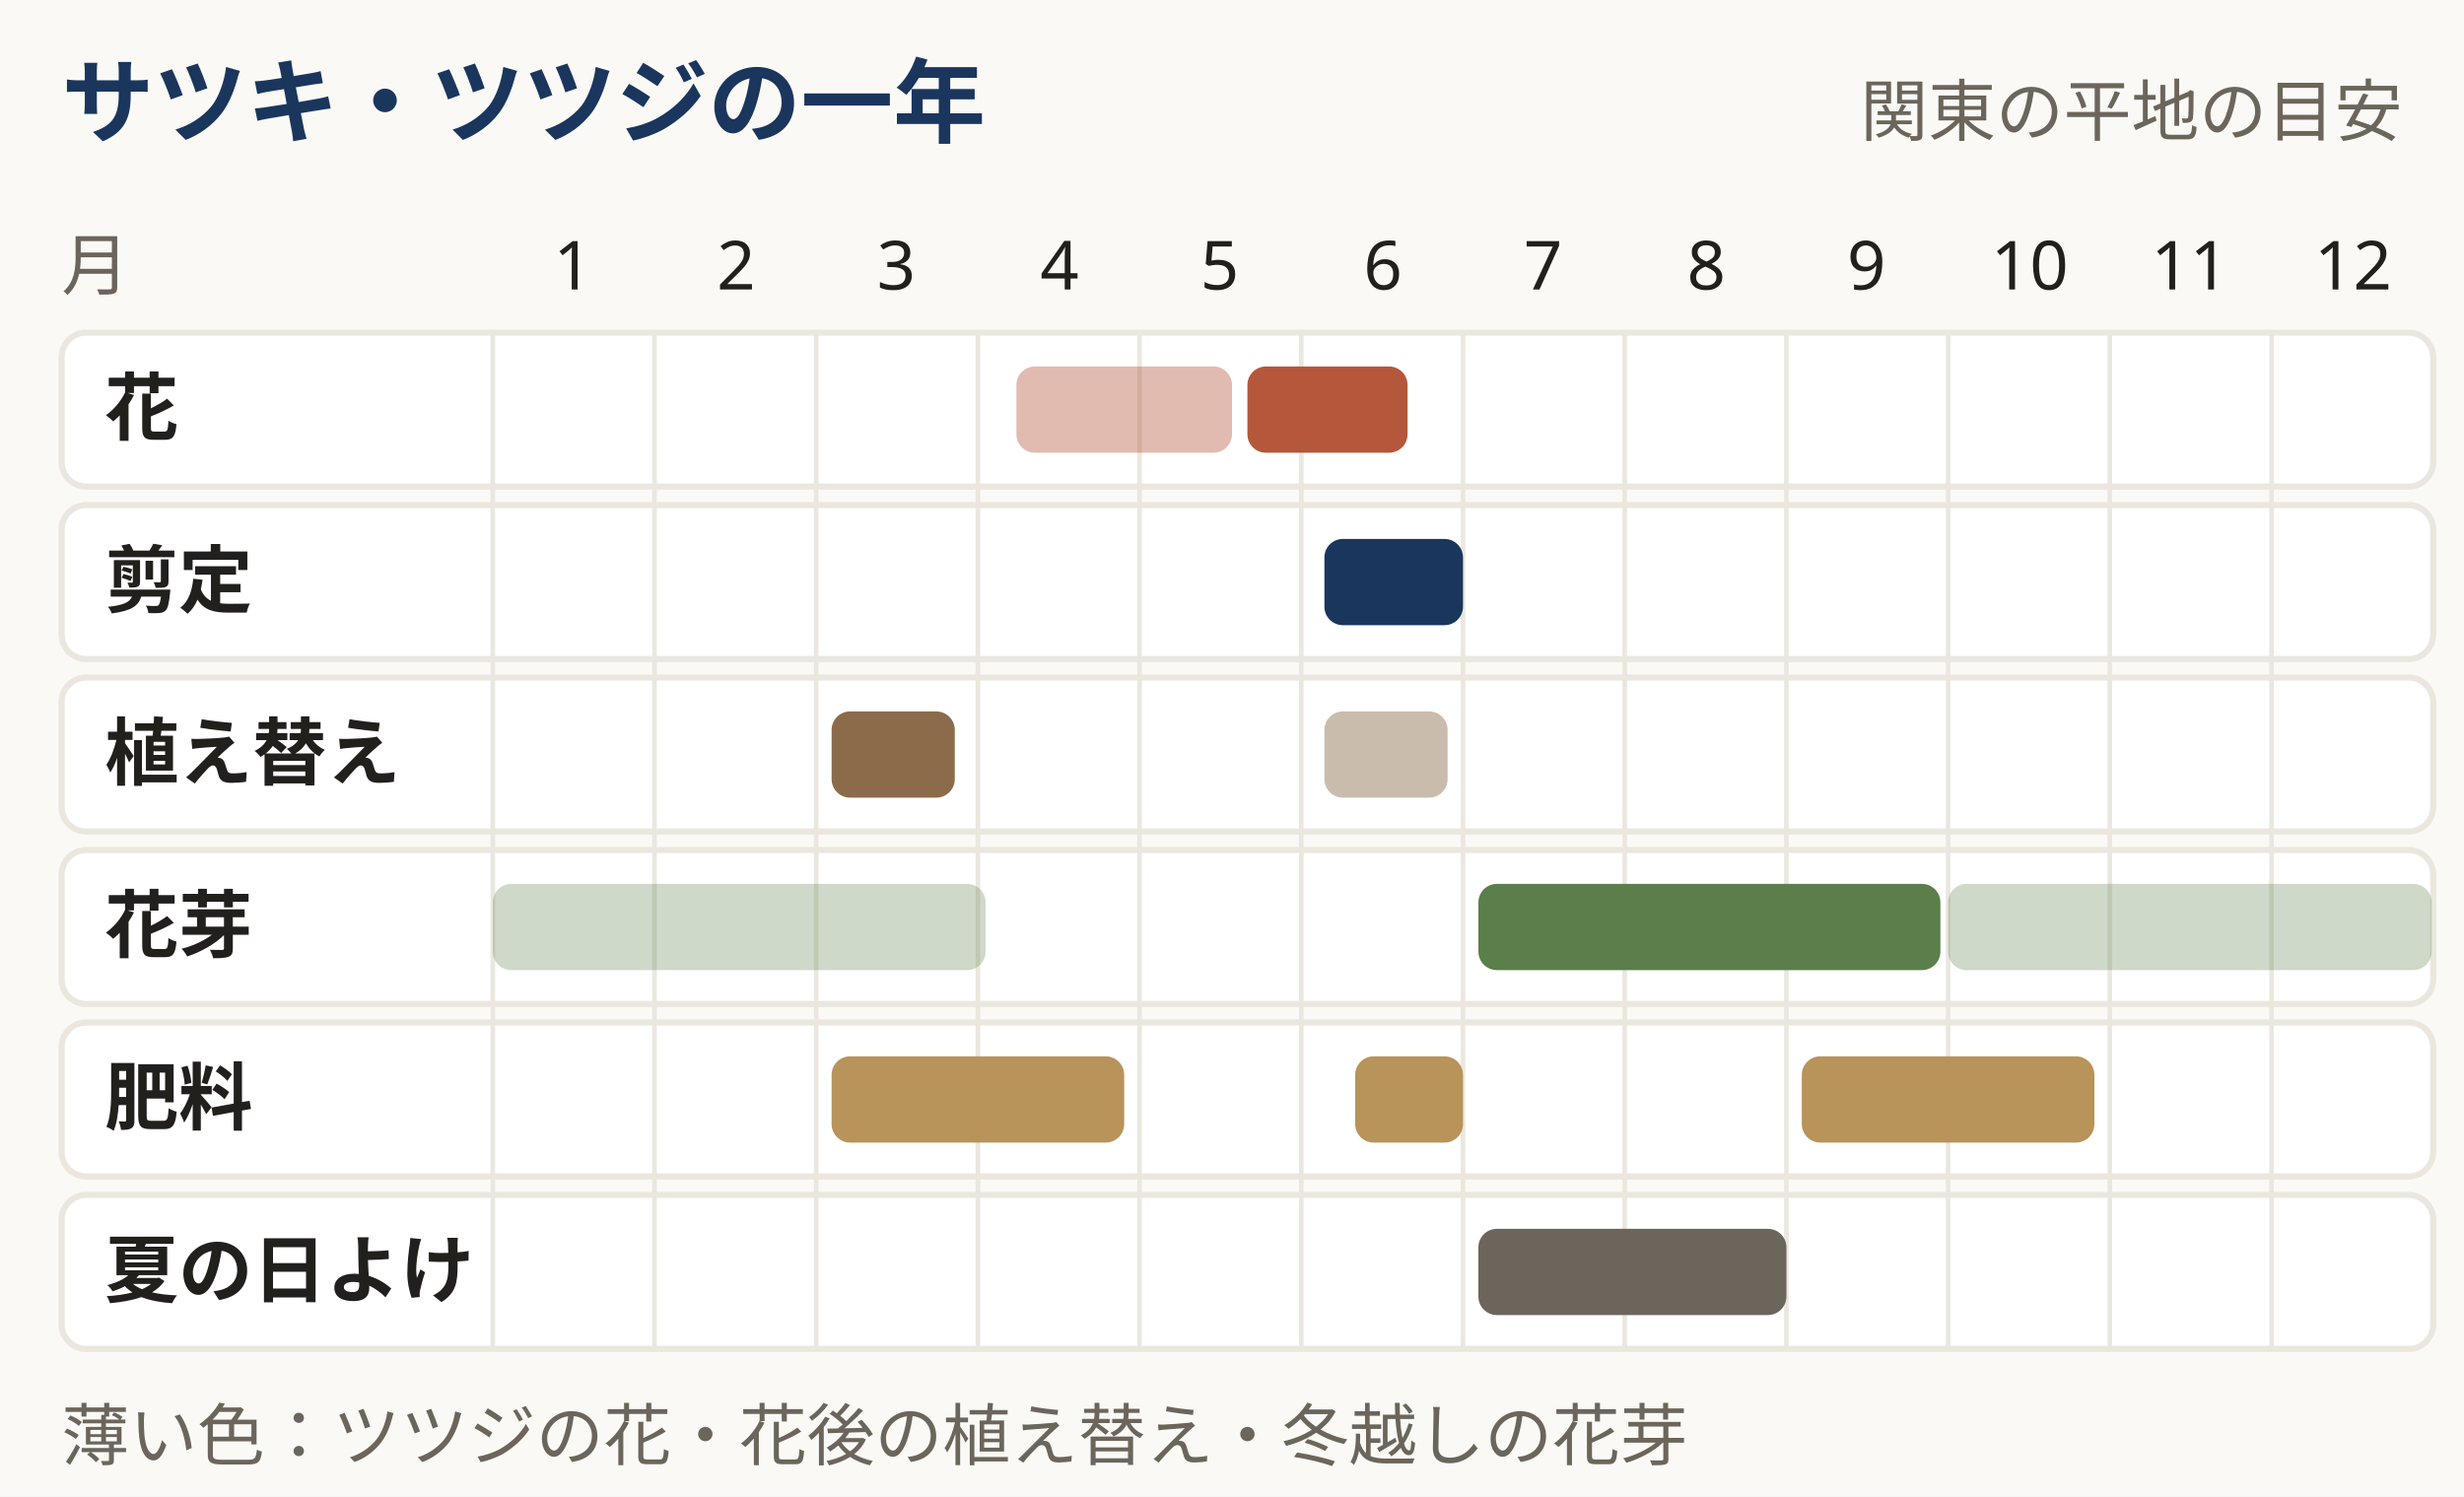
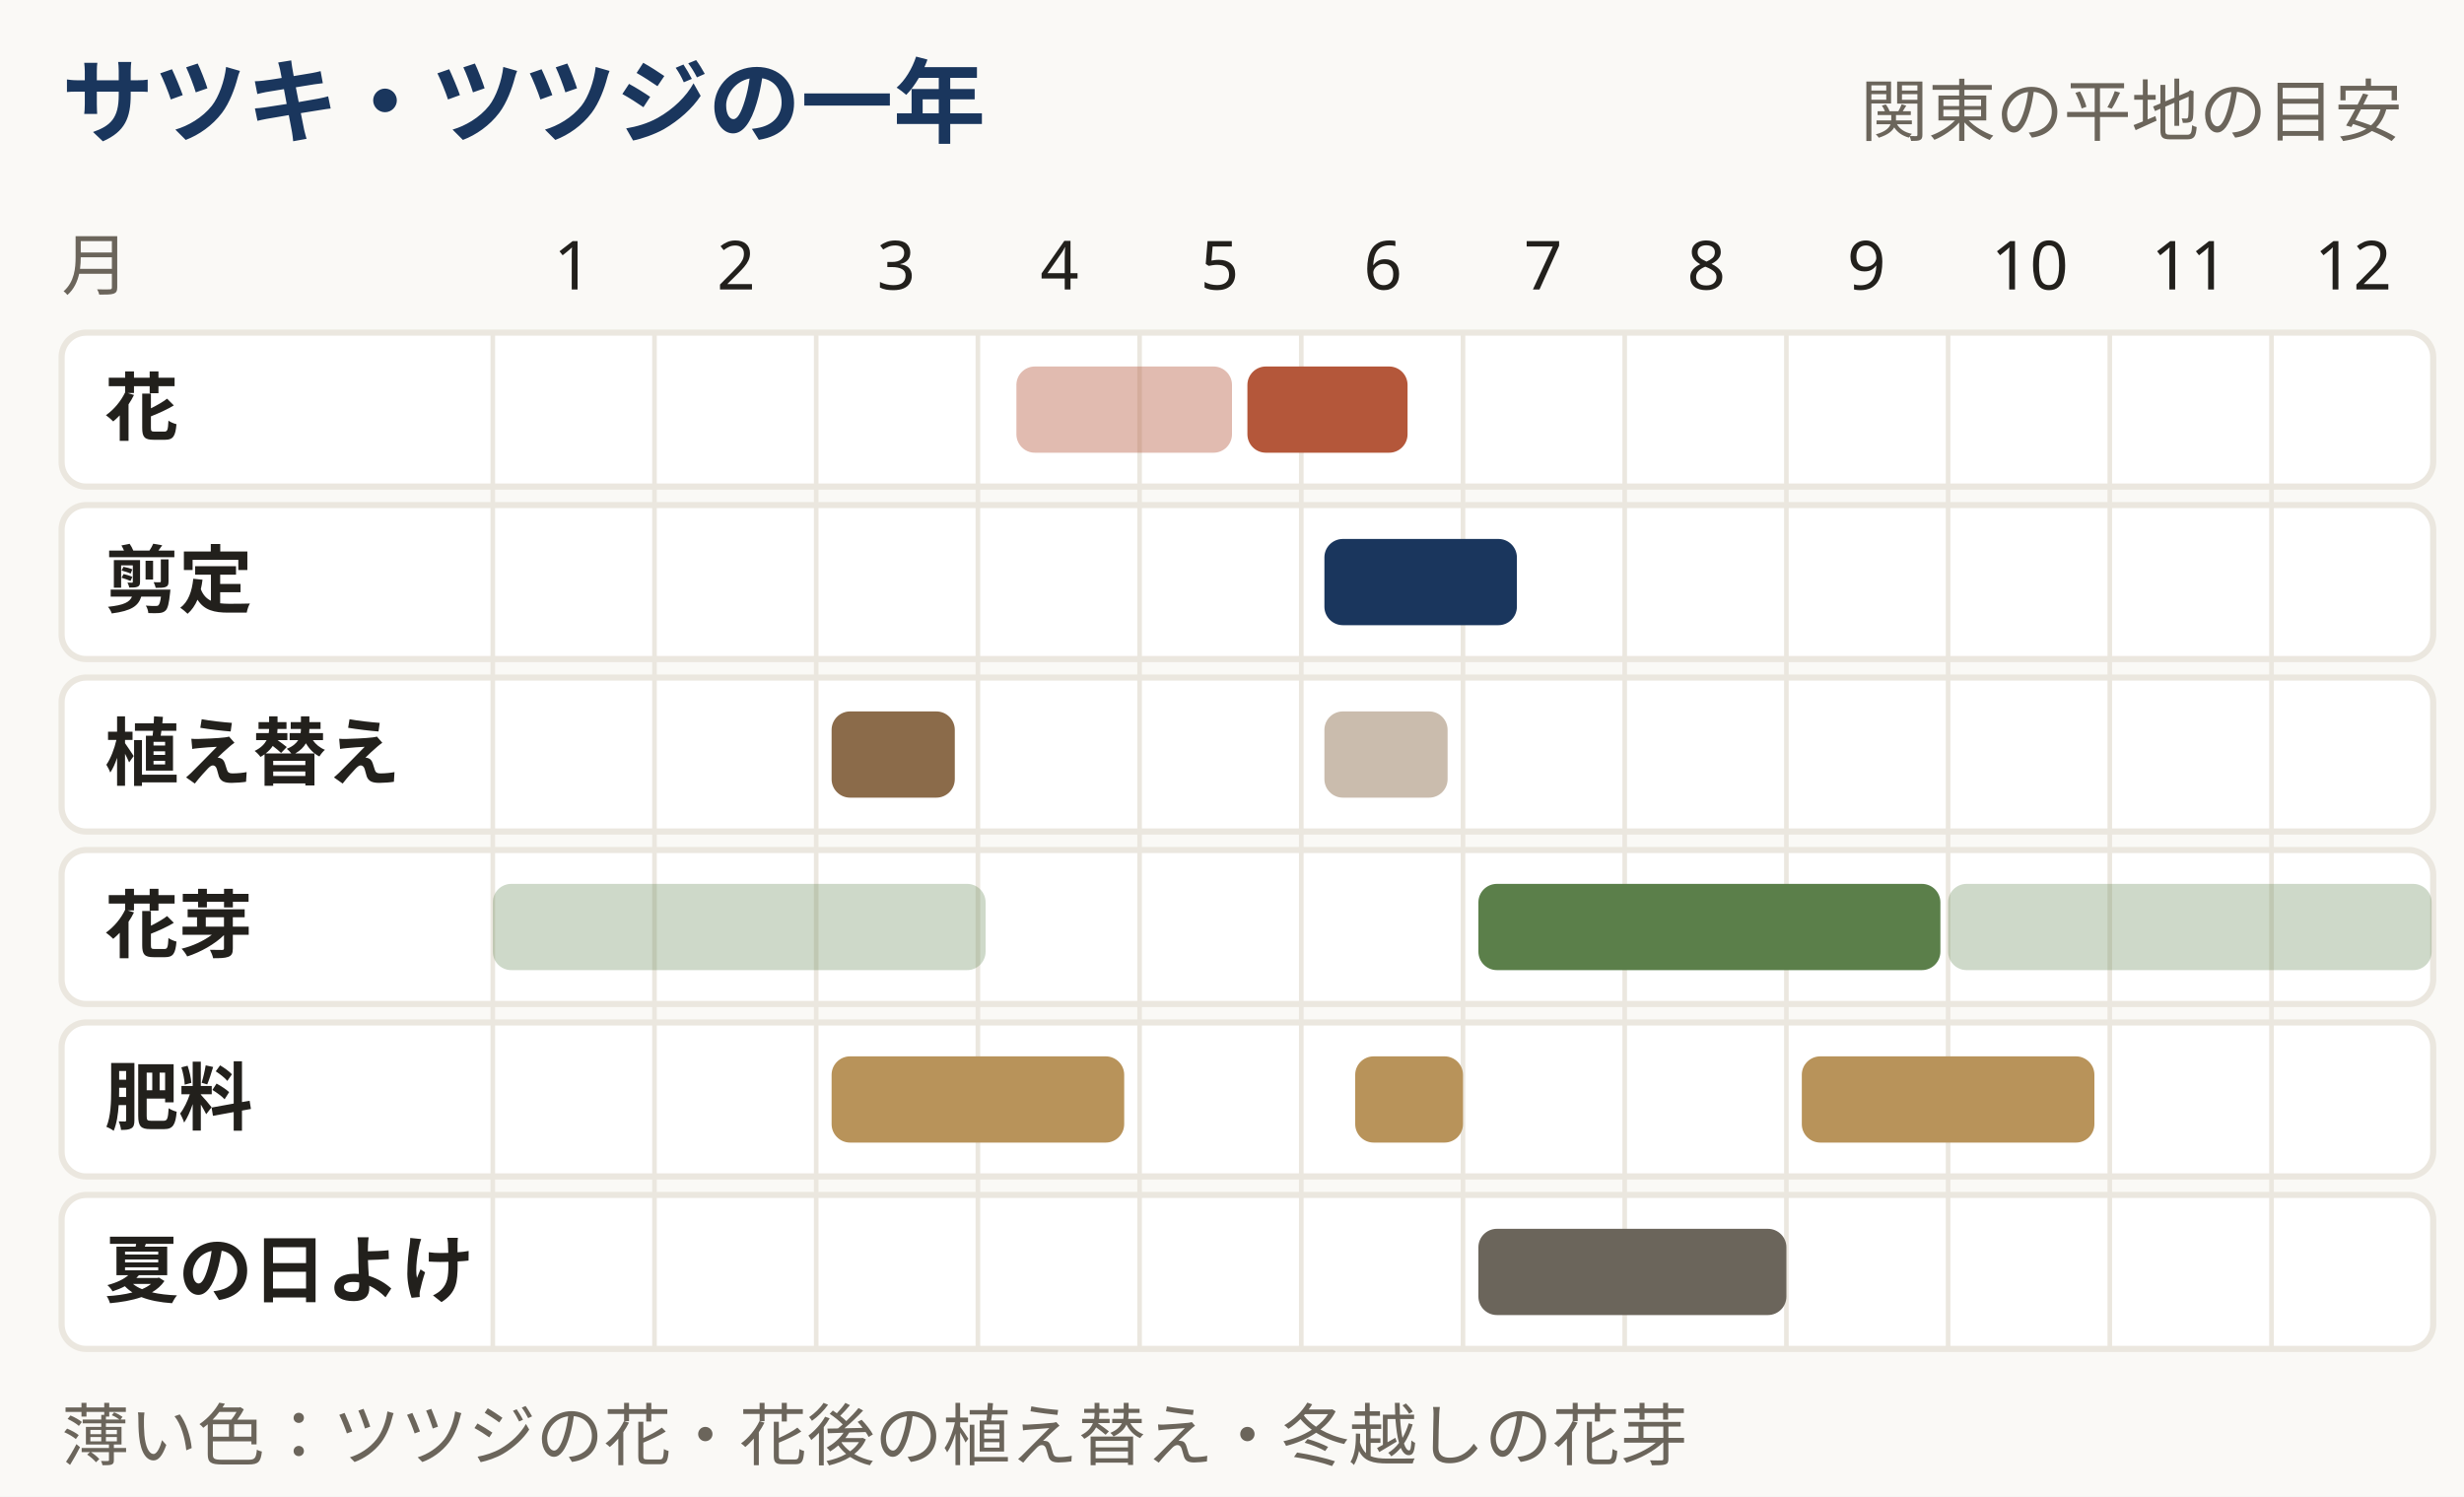
<svg xmlns="http://www.w3.org/2000/svg" viewBox="0 0 800 486" font-family="'Hiragino Sans','Noto Sans JP',sans-serif">
  <rect width="800" height="486" fill="#faf9f6" />
  <text x="20" y="44" font-size="30" font-weight="700" fill="#1a365d">サツキ・ツツジの一年</text>
  <text x="780" y="44" text-anchor="end" font-size="22" fill="#6b655b">関東の平地の目安</text>
  <g font-size="22" fill="#22201c" text-anchor="middle">
    <text x="186" y="94">1</text>
    <text x="239" y="94">2</text>
    <text x="291" y="94">3</text>
    <text x="344" y="94">4</text>
    <text x="396" y="94">5</text>
    <text x="449" y="94">6</text>
    <text x="501" y="94">7</text>
    <text x="554" y="94">8</text>
    <text x="606" y="94">9</text>
    <text x="659" y="94">10</text>
    <text x="711" y="94">11</text>
    <text x="764" y="94">12</text>
  </g>
  <text x="20" y="94" font-size="22" fill="#6b655b">月</text>
  <g fill="#fff" stroke="#ebe7df" stroke-width="2">
    <rect x="20" y="108" width="770" height="50" rx="8" />
    <rect x="20" y="164" width="770" height="50" rx="8" />
    <rect x="20" y="220" width="770" height="50" rx="8" />
    <rect x="20" y="276" width="770" height="50" rx="8" />
    <rect x="20" y="332" width="770" height="50" rx="8" />
    <rect x="20" y="388" width="770" height="50" rx="8" />
  </g>
  <g stroke="#ebe7df" stroke-width="1.5">
    <line x1="160" y1="108" x2="160" y2="438" />
    <line x1="212.5" y1="108" x2="212.5" y2="438" />
    <line x1="265" y1="108" x2="265" y2="438" />
    <line x1="317.5" y1="108" x2="317.5" y2="438" />
    <line x1="370" y1="108" x2="370" y2="438" />
    <line x1="422.5" y1="108" x2="422.5" y2="438" />
    <line x1="475" y1="108" x2="475" y2="438" />
    <line x1="527.5" y1="108" x2="527.5" y2="438" />
    <line x1="580" y1="108" x2="580" y2="438" />
    <line x1="632.5" y1="108" x2="632.5" y2="438" />
    <line x1="685" y1="108" x2="685" y2="438" />
    <line x1="737.5" y1="108" x2="737.5" y2="438" />
  </g>
  <g font-size="24" font-weight="700" fill="#22201c">
    <text x="34" y="141">花</text>
    <text x="34" y="197">剪定</text>
    <text x="34" y="253">植え替え</text>
    <text x="34" y="309">花芽</text>
    <text x="34" y="365">肥料</text>
    <text x="34" y="421">夏の日よけ</text>
  </g>
  <rect x="330" y="119" width="70" height="28" rx="6" fill="#b4573a" fill-opacity="0.4" />
  <rect x="405" y="119" width="52" height="28" rx="6" fill="#b4573a" />
-   <rect x="430" y="175" width="45" height="28" rx="6" fill="#1a365d" />
+   <rect x="430" y="175" width="62.5" height="28" rx="6" fill="#1a365d" />
  <rect x="270" y="231" width="40" height="28" rx="6" fill="#8b6b4a" />
  <rect x="430" y="231" width="40" height="28" rx="6" fill="#8b6b4a" fill-opacity="0.45" />
  <rect x="480" y="287" width="150" height="28" rx="6" fill="#5b7f4a" />
  <rect x="632.5" y="287" width="157" height="28" rx="6" fill="#5b7f4a" fill-opacity="0.3" />
  <rect x="160" y="287" width="160" height="28" rx="6" fill="#5b7f4a" fill-opacity="0.3" />
  <rect x="270" y="343" width="95" height="28" rx="6" fill="#b8935a" />
  <rect x="440" y="343" width="35" height="28" rx="6" fill="#b8935a" />
  <rect x="585" y="343" width="95" height="28" rx="6" fill="#b8935a" />
  <rect x="480" y="399" width="100" height="28" rx="6" fill="#6b655b" />
  <text x="20" y="474" font-size="22" fill="#6b655b">薄い色：ツツジの花・花後の植え替え・冬越しの花芽</text>
</svg>
